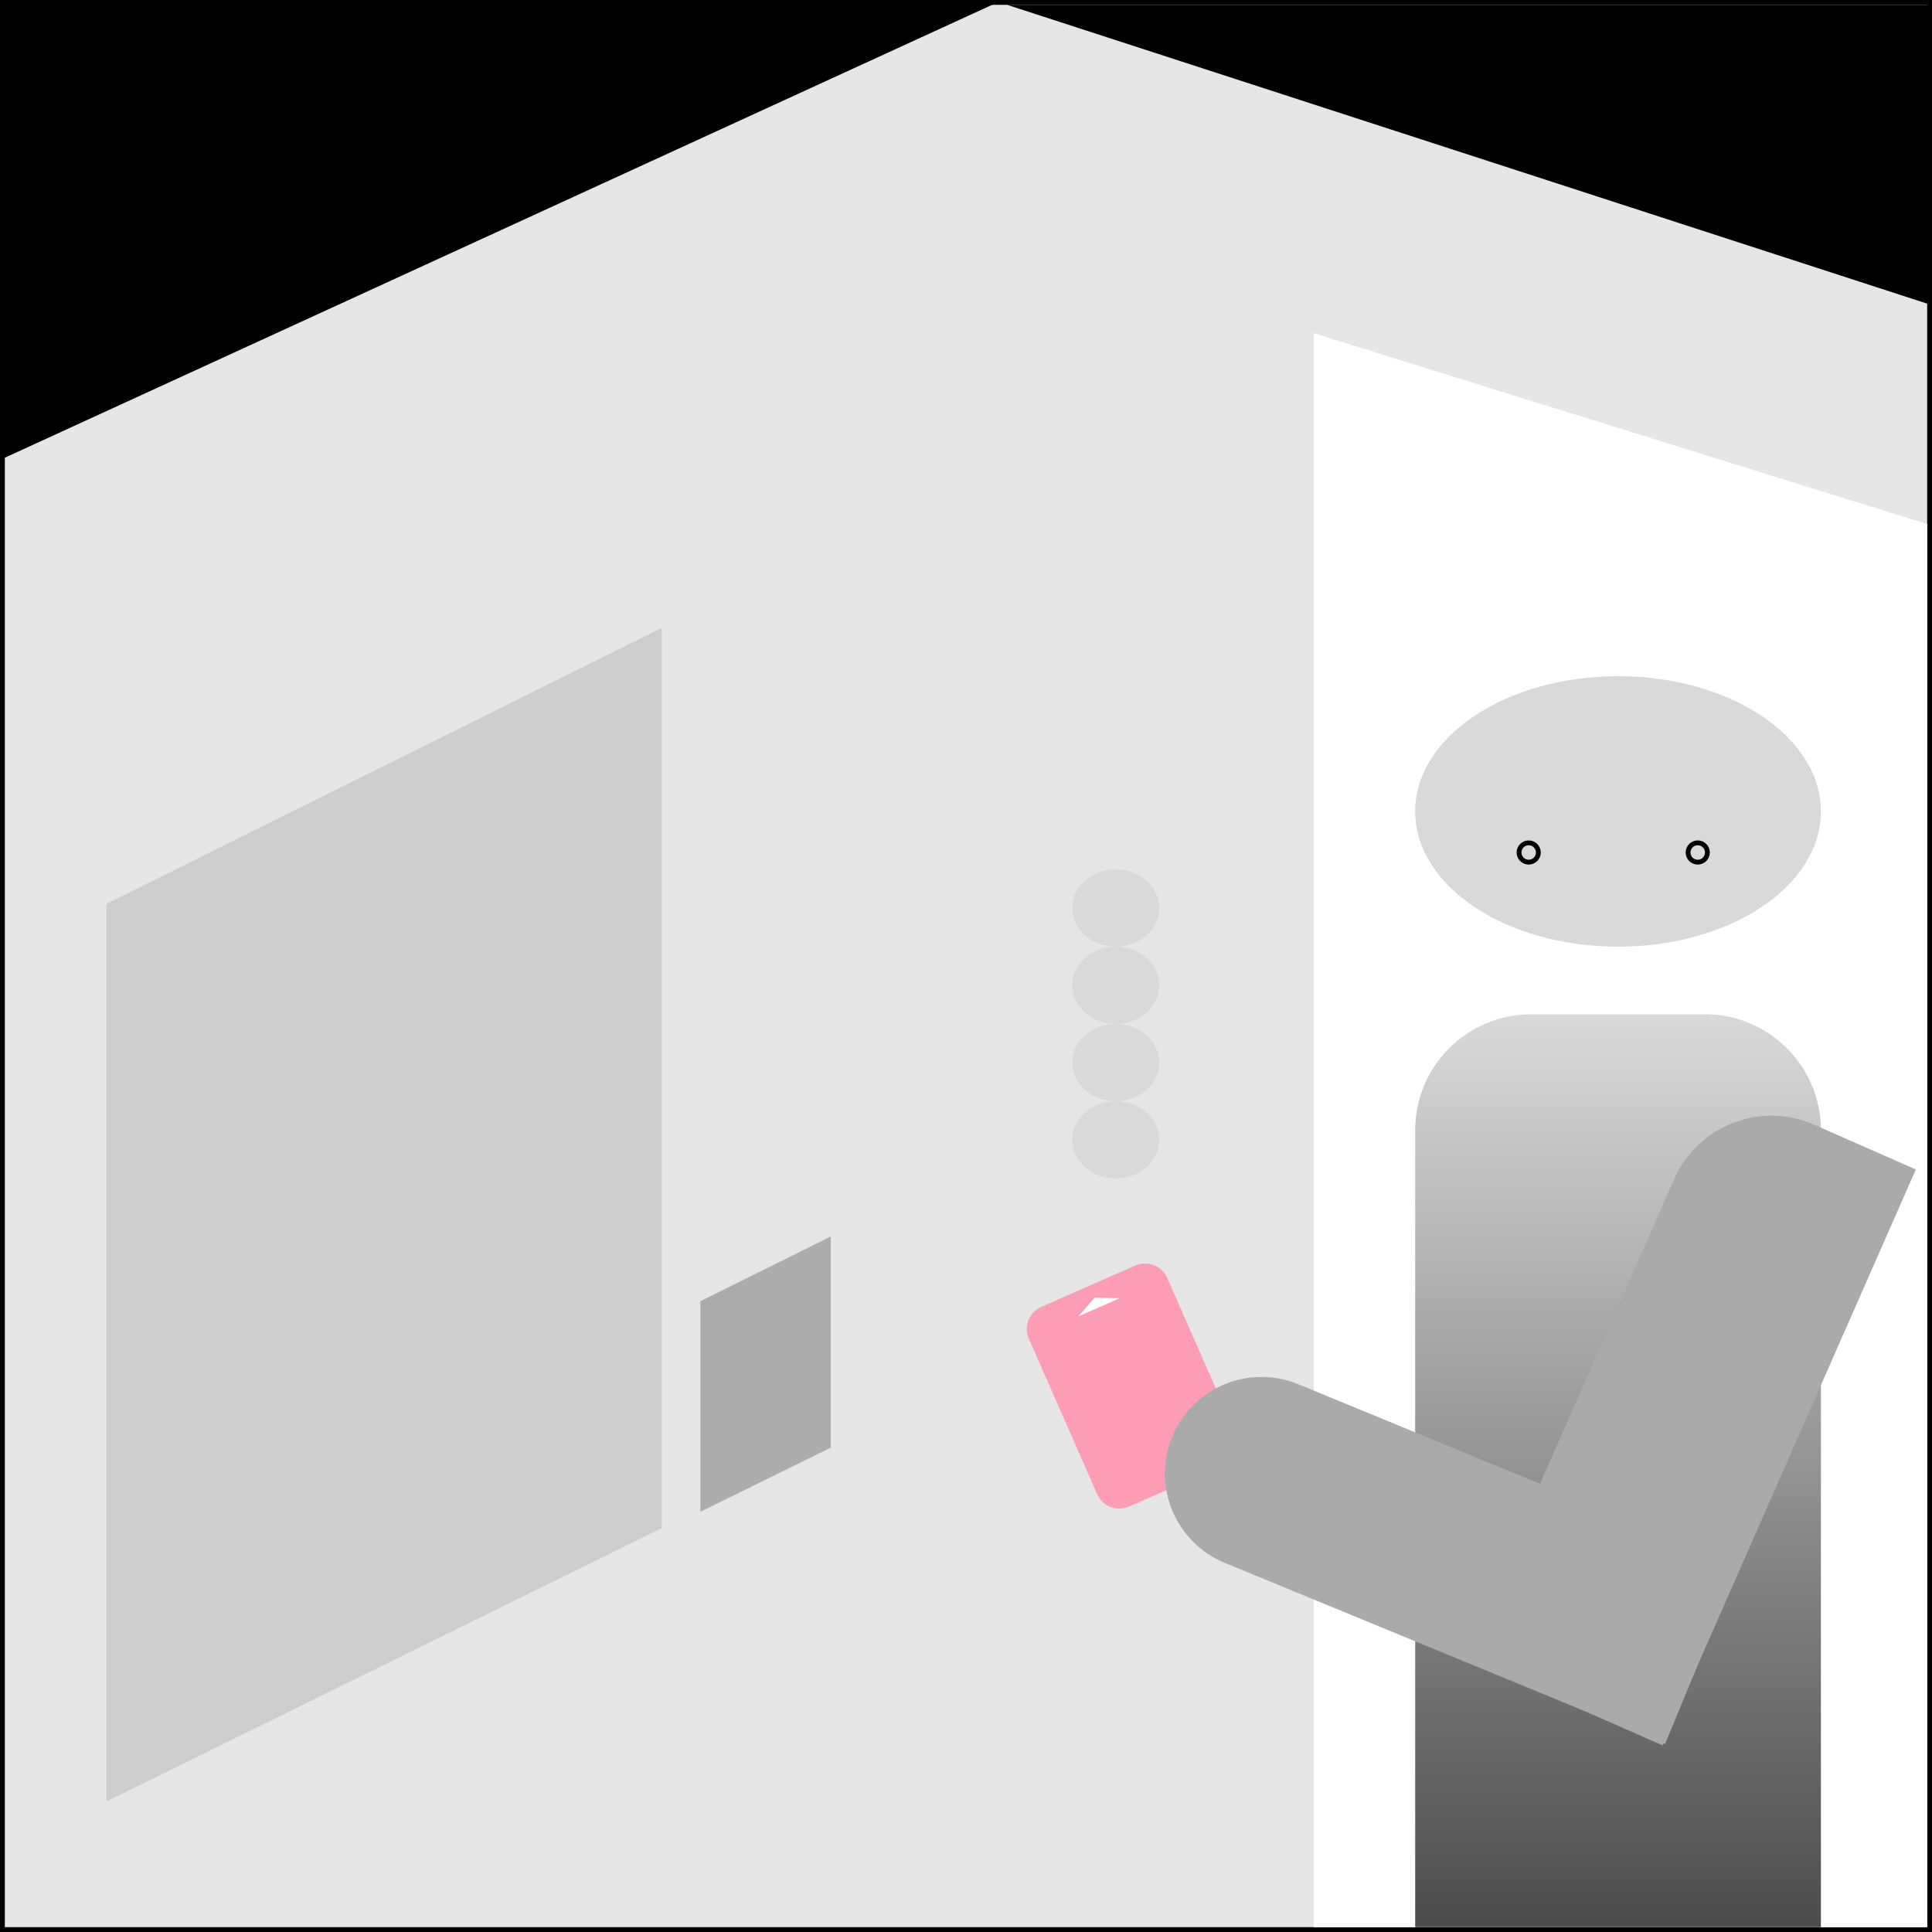
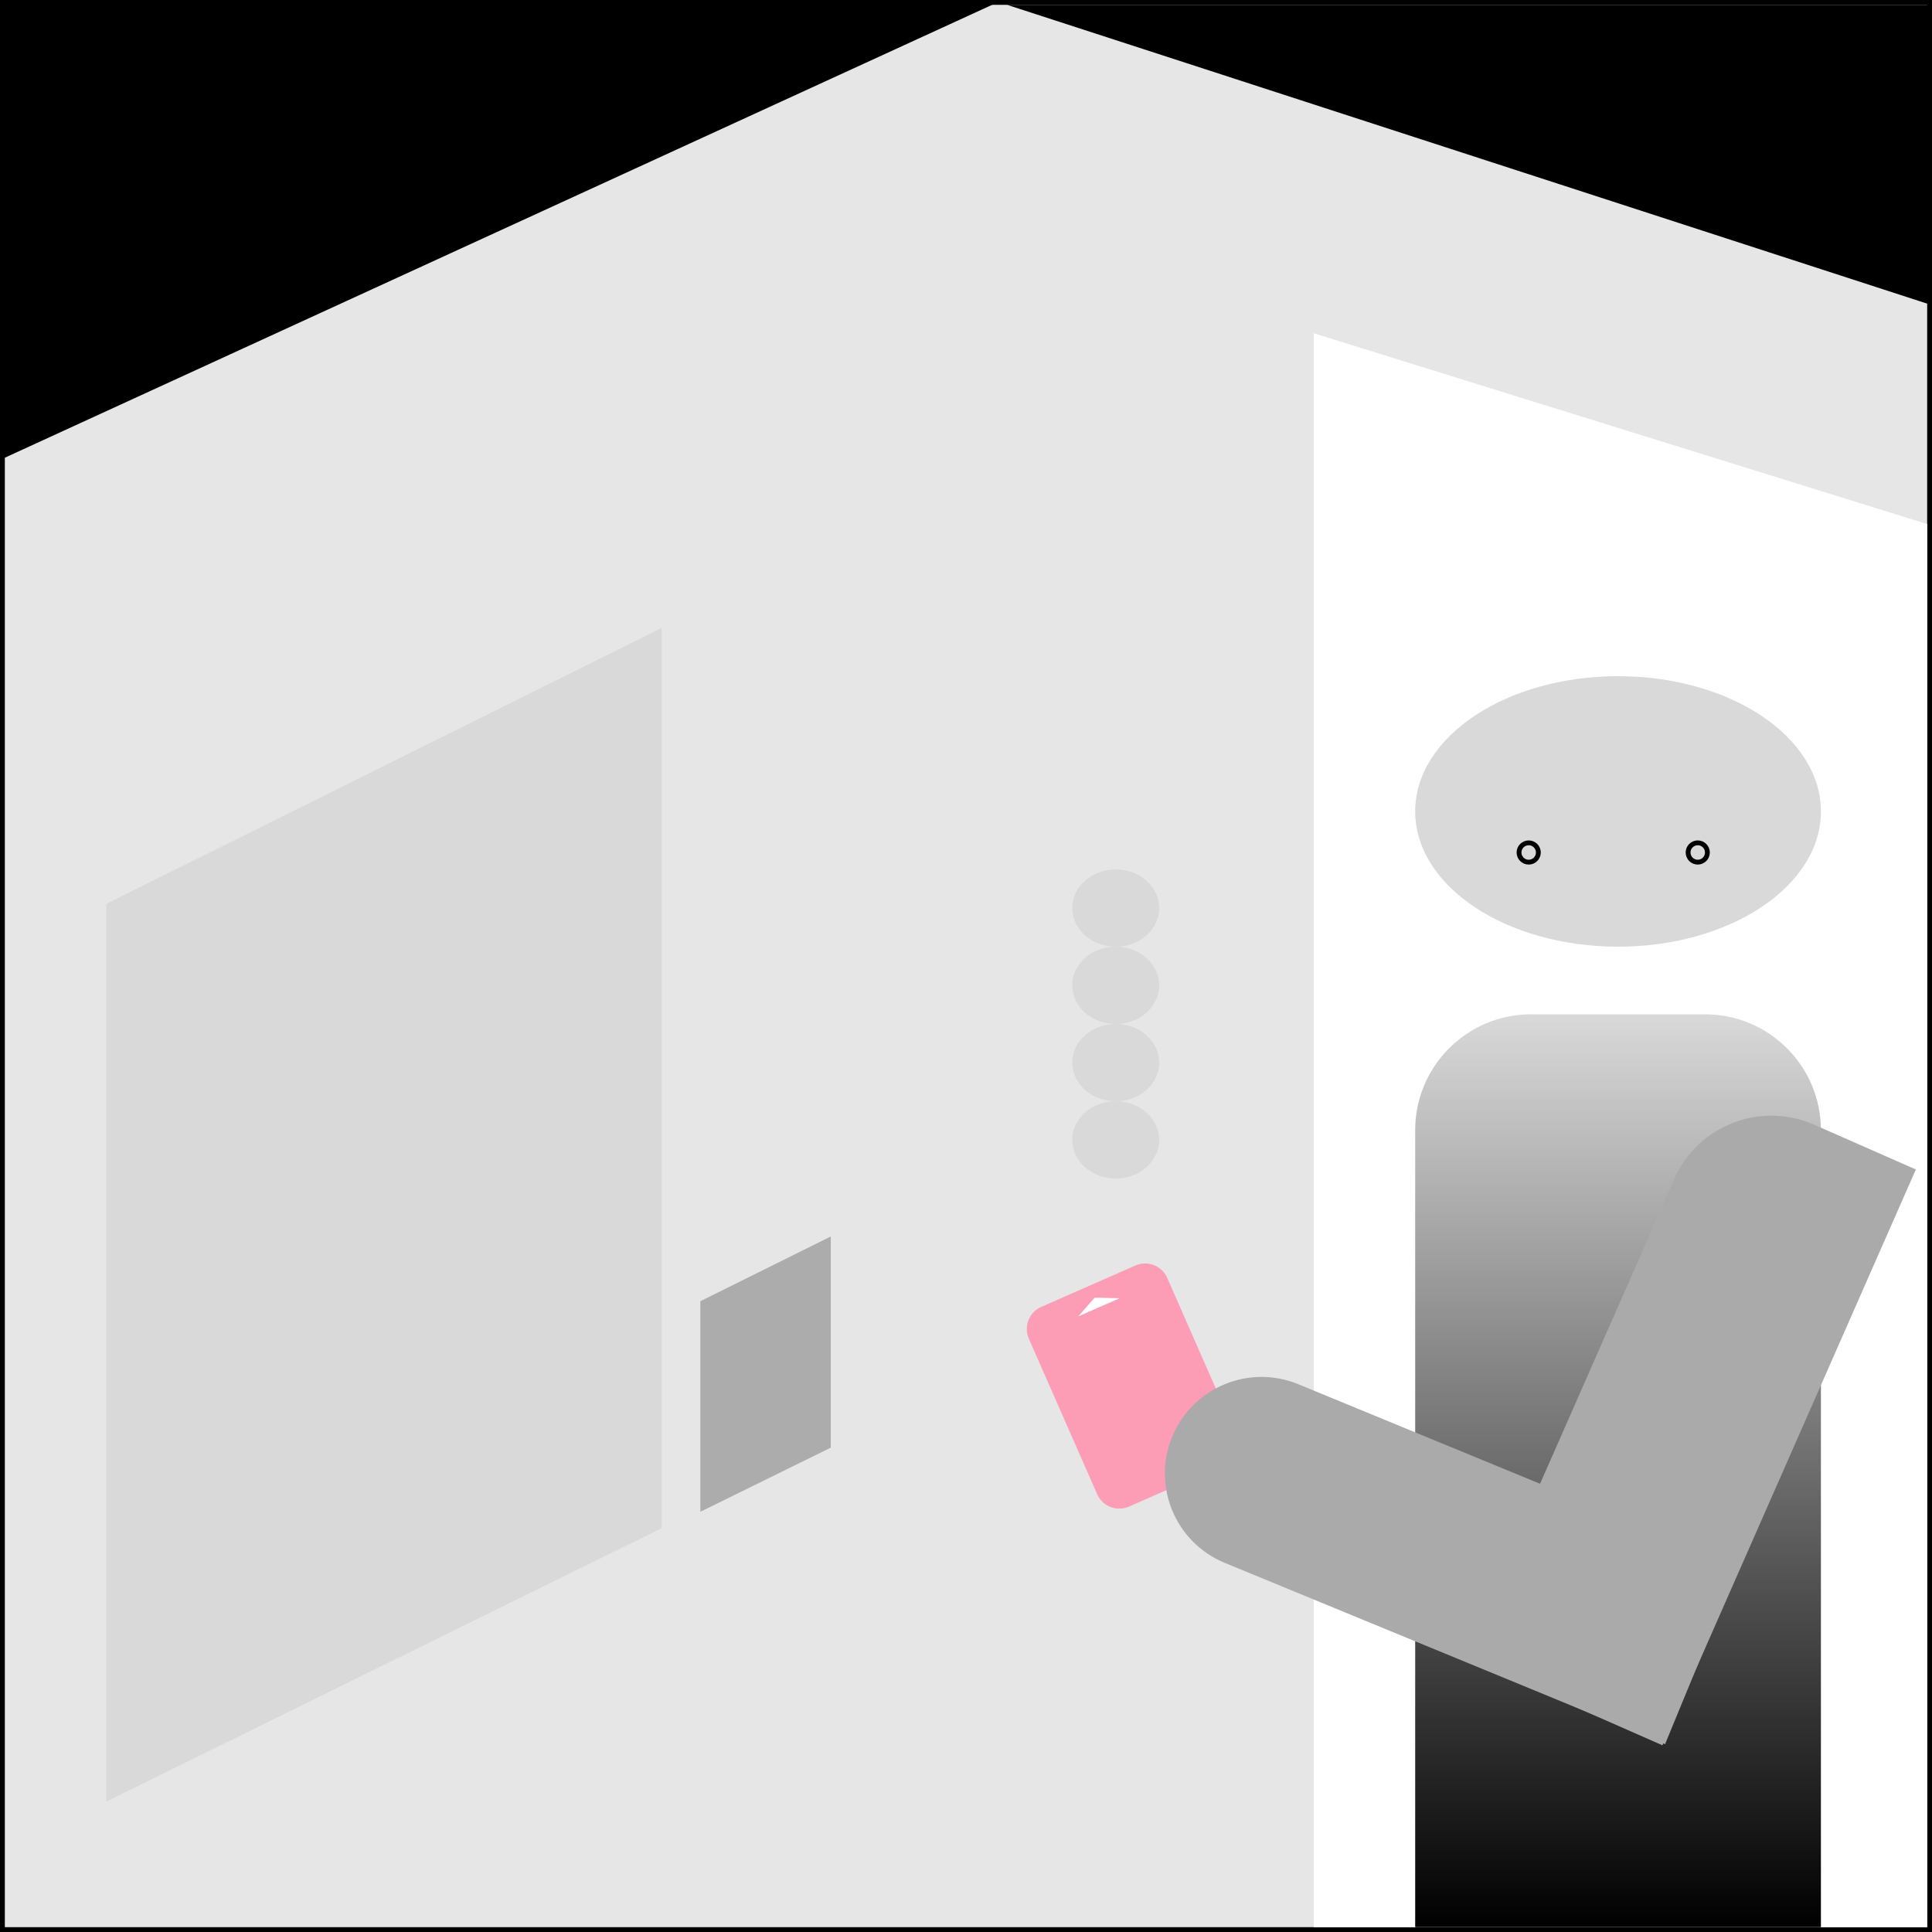
<svg xmlns="http://www.w3.org/2000/svg" width="400" height="400" viewBox="0 0 400 400" fill="none">
  <g id="kone-elevator">
    <rect id="Rectangle 14" x="0.5" y="0.5" width="399" height="399" fill="#E6E6E6" stroke="black" />
    <path id="Polygon 7" d="M0.488 95L0.489 0.5L206.5 0.5L0.488 95Z" fill="black" />
    <path id="Polygon 8" d="M399.416 63L208.5 1L399.416 1V63Z" fill="black" />
-     <path id="Rectangle 42" d="M22 187.145L137 130V316.389L22 373V187.145Z" fill="#CDCDCD" />
+     <path id="Rectangle 42" d="M22 187.145L137 130V316.389L22 373V187.145Z" fill="#D9D9D9" />
    <path id="Rectangle 47" d="M145 269.404L172 256V299.721L145 313V269.404Z" fill="#ACACAC" />
    <ellipse id="Ellipse 57" cx="231" cy="188" rx="9" ry="8" fill="#D9D9D9" />
    <ellipse id="Ellipse 58" cx="231" cy="204" rx="9" ry="8" fill="#D9D9D9" />
    <ellipse id="Ellipse 59" cx="231" cy="220" rx="9" ry="8" fill="#D9D9D9" />
    <path id="Rectangle 46" d="M272 69L399 108.5V399H272V69Z" fill="white" />
    <ellipse id="Ellipse 61" cx="335" cy="168" rx="42" ry="28" fill="#D9D9D9" />
    <path id="Rectangle 43" d="M293 234C293 220.745 303.745 210 317 210H353C366.255 210 377 220.745 377 234V399H293V234Z" fill="url(#paint0_linear_936_88)" />
    <path id="Rectangle 44" d="M346.607 244.136C351.502 233.015 364.485 227.968 375.606 232.862L396.657 242.127L344.187 361.344L303 343.216L346.607 244.136Z" fill="#AAAAAA" />
    <ellipse id="Ellipse 60" cx="231" cy="236" rx="9" ry="8" fill="#D9D9D9" />
    <g id="hotel card">
      <g id="Group 27">
        <path id="Rectangle 43_2" d="M213.011 277.165C211.9 274.637 213.05 271.687 215.578 270.576L235.076 262.011C237.604 260.9 240.554 262.049 241.664 264.578L255.806 296.77C256.917 299.298 255.768 302.248 253.24 303.358L233.742 311.924C231.214 313.034 228.264 311.885 227.153 309.357L213.011 277.165Z" fill="#FD9CB5" />
      </g>
      <path id="Polygon 1" d="M226.64 268.667L231.804 268.789L223.236 272.553L226.64 268.667Z" fill="white" />
    </g>
    <path id="Rectangle 45" d="M253.568 323.574C243.355 319.369 238.484 307.68 242.69 297.466V297.466C246.895 287.252 258.584 282.382 268.798 286.587L359.964 324.126L344.734 361.113L253.568 323.574Z" fill="#AAAAAA" />
    <circle id="Ellipse 62" cx="316.5" cy="176.5" r="2" fill="#D9D9D9" stroke="black" />
    <circle id="Ellipse 63" cx="351.5" cy="176.5" r="2" stroke="black" />
  </g>
  <defs>
    <linearGradient id="paint0_linear_936_88" x1="335" y1="210" x2="335" y2="399" gradientUnits="userSpaceOnUse">
      <stop stop-color="#D9D9D9" />
-       <stop offset="1" stop-color="#4C4C4C" />
+       <stop offset="1" />
    </linearGradient>
  </defs>
</svg>
